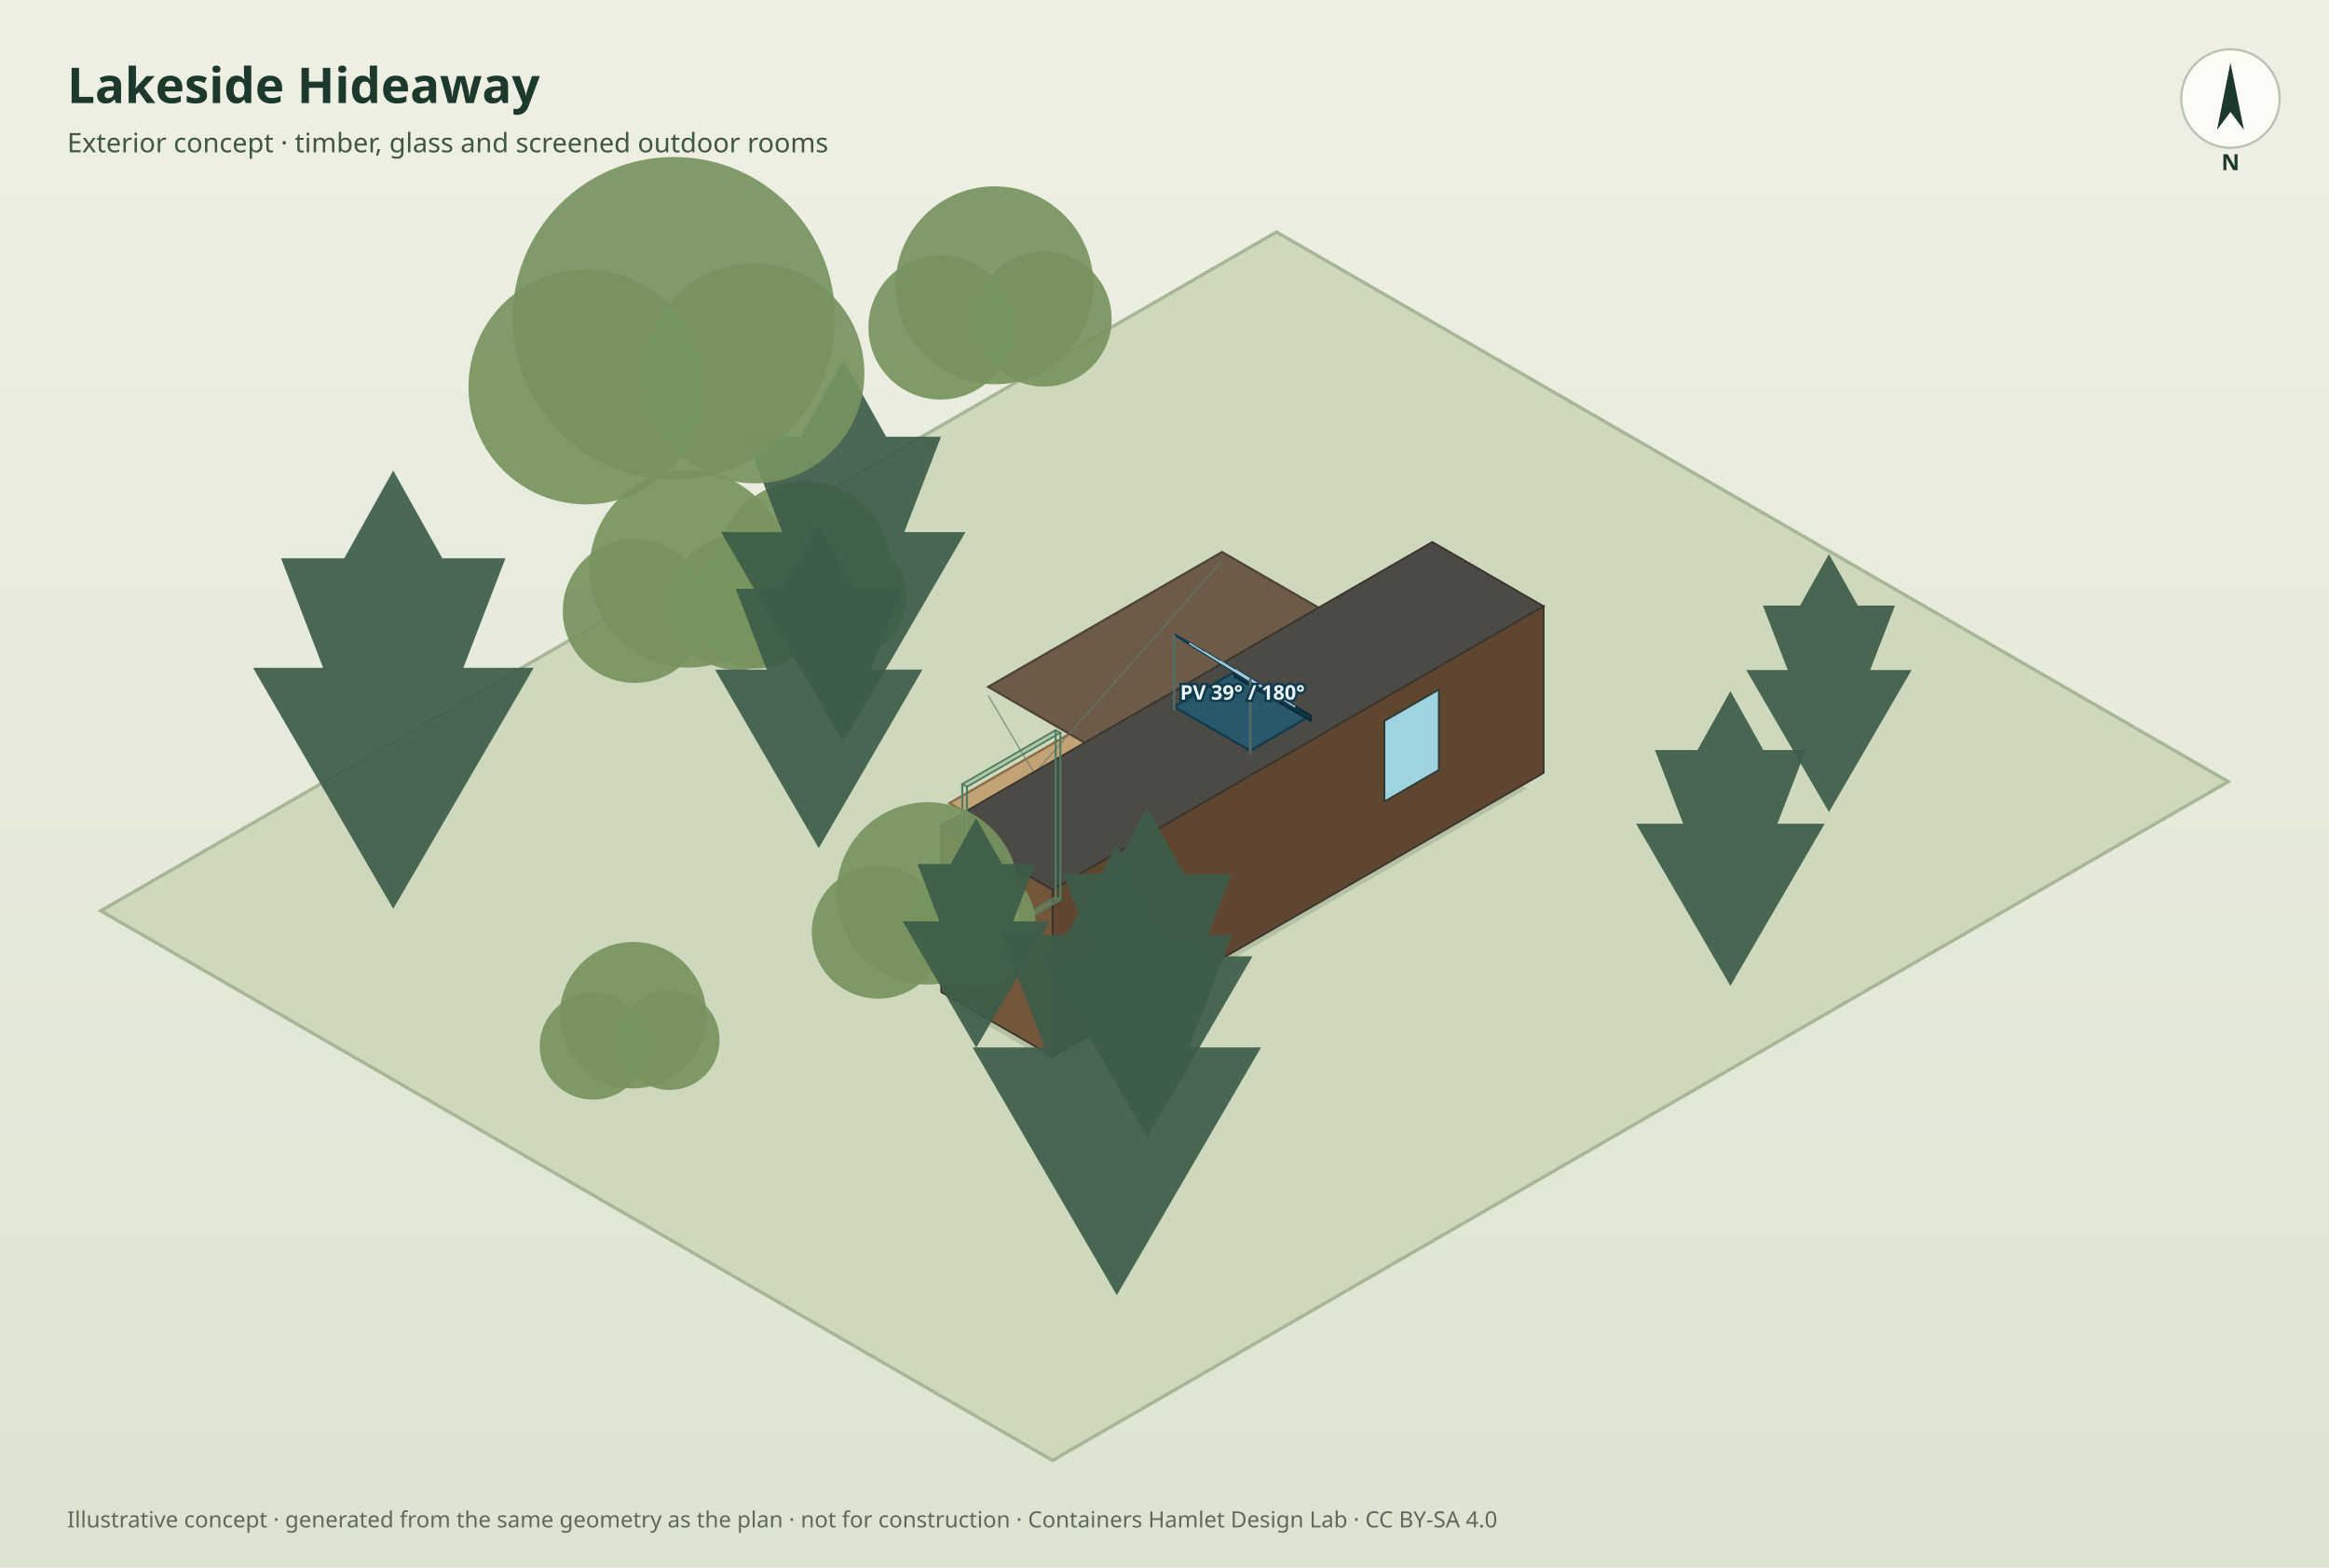
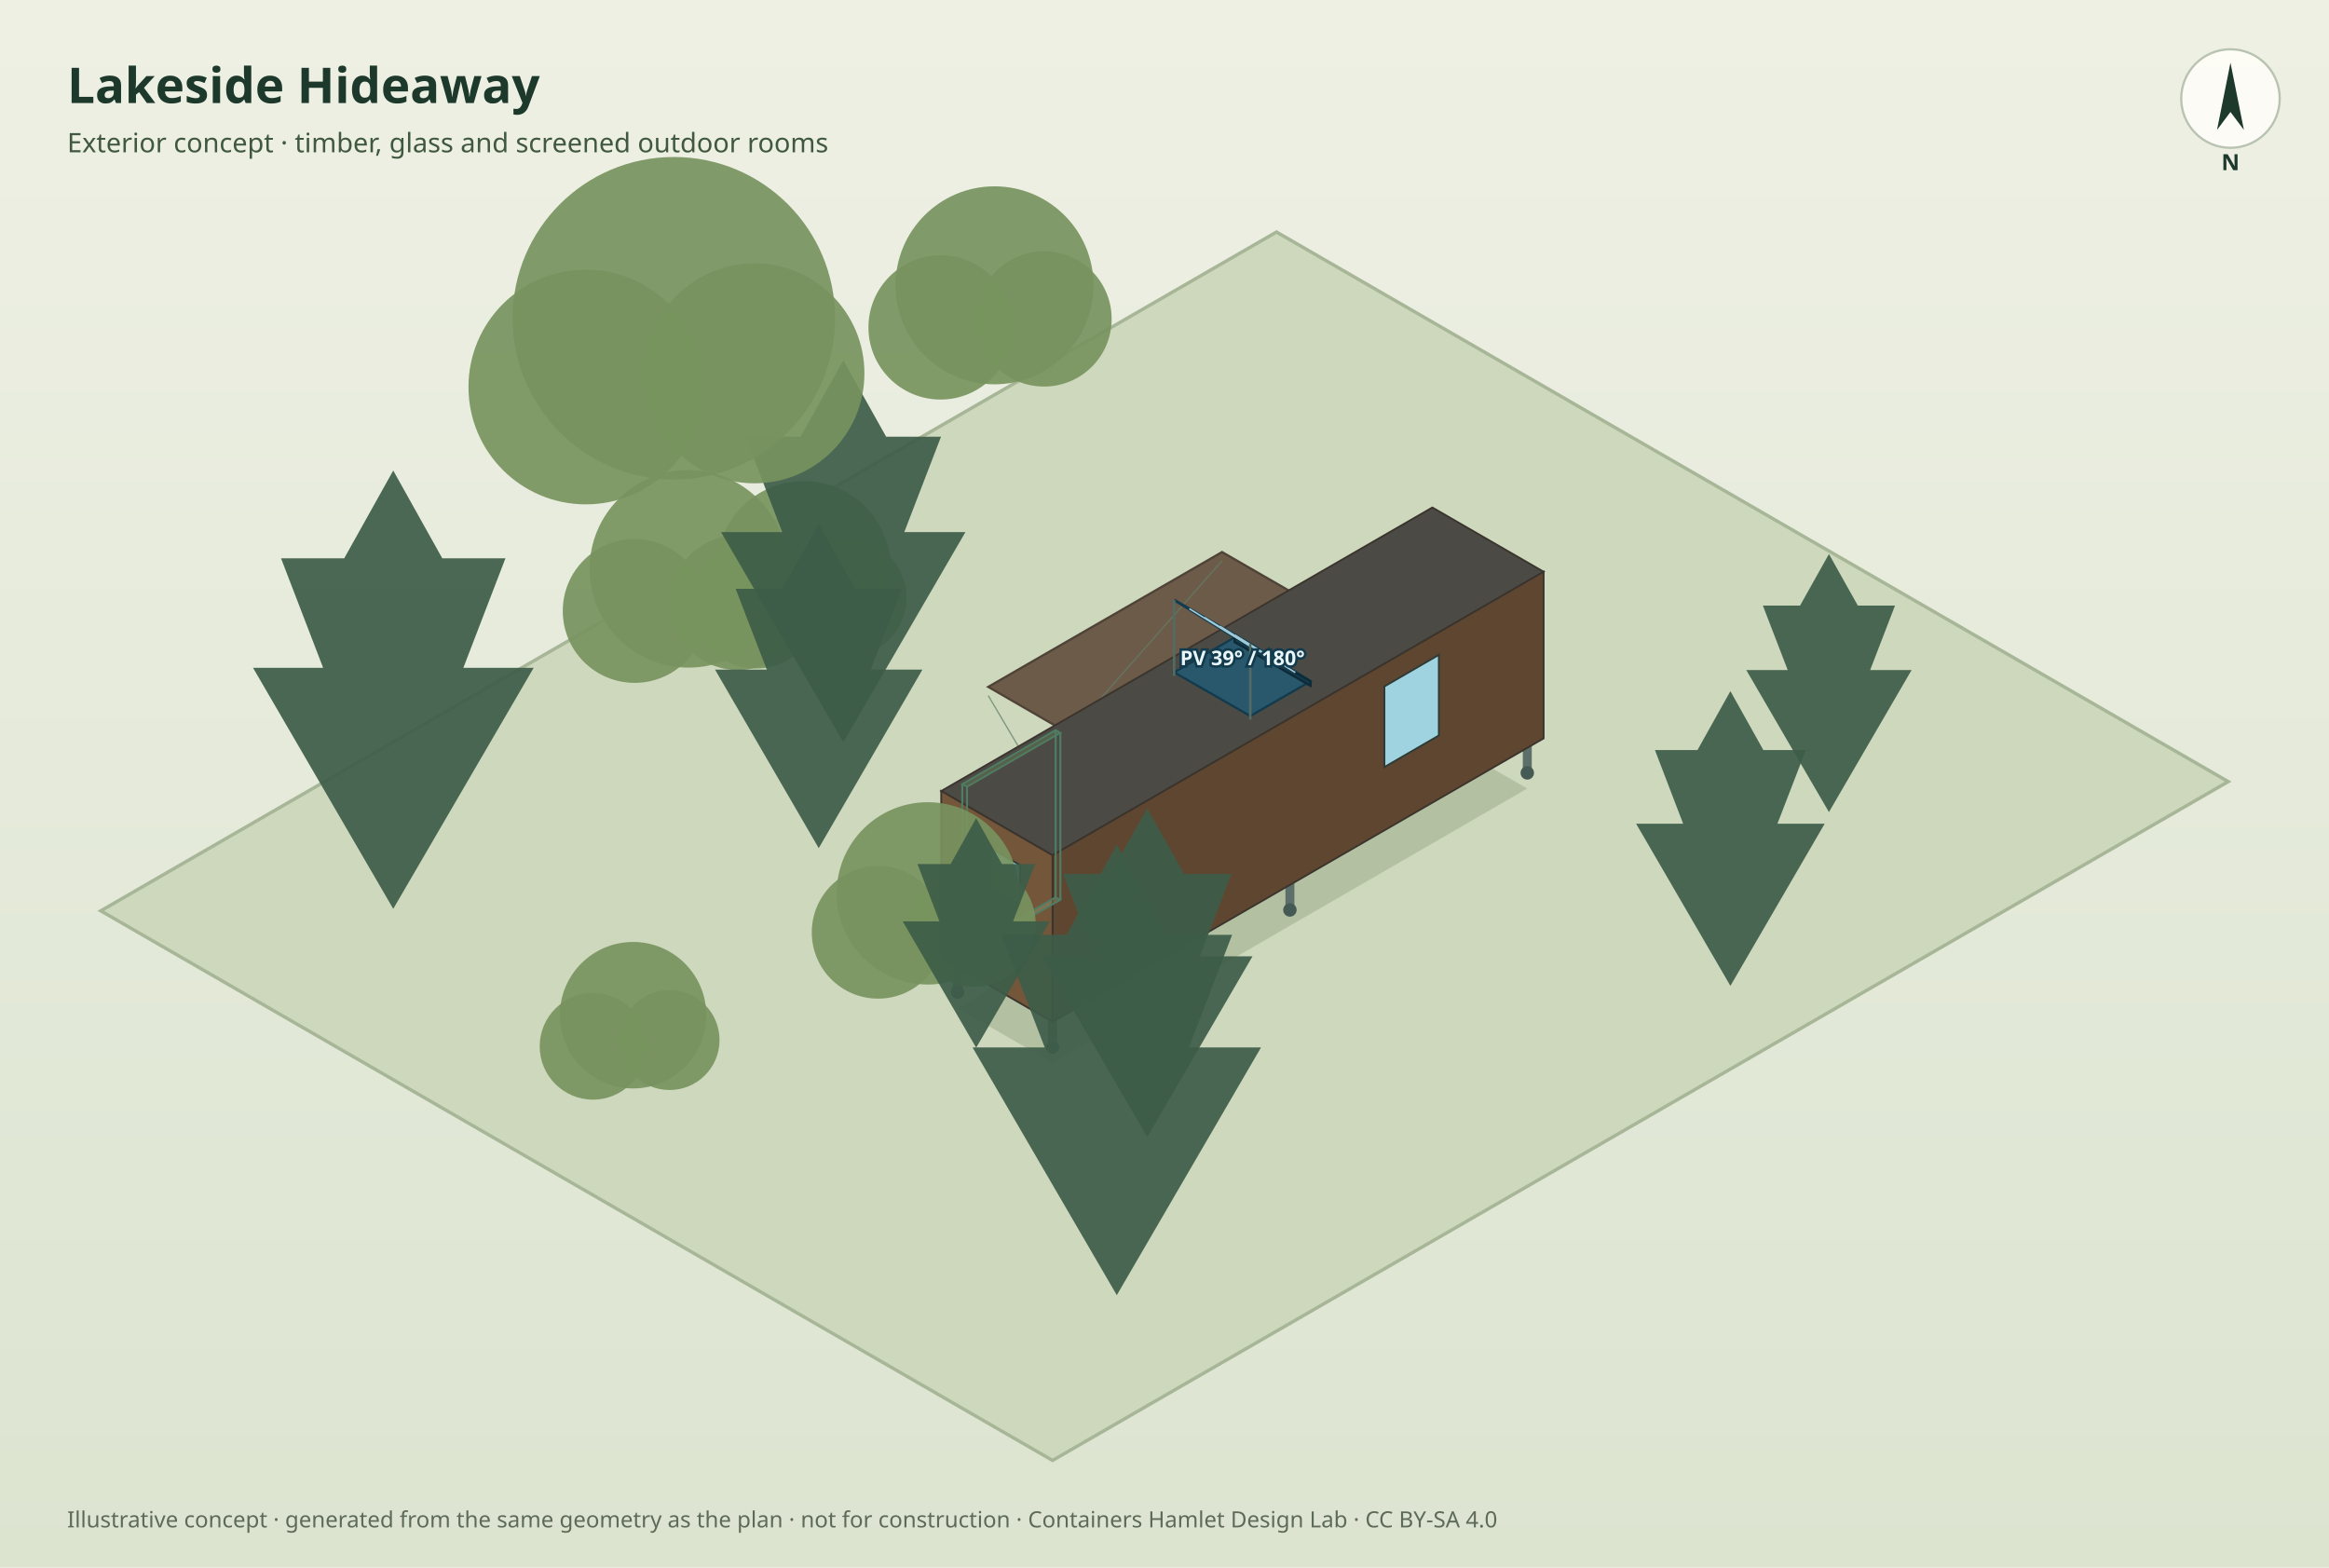
<svg xmlns="http://www.w3.org/2000/svg" viewBox="0 0 1040 700" role="img" aria-labelledby="concept-lakeside-hideaway-exterior-t concept-lakeside-hideaway-exterior-d">
  <defs>
    <linearGradient id="concept-lakeside-hideaway-exterior-sky" x1="0" y1="0" x2="0" y2="1">
      <stop offset="0" stop-color="#eef0e4" />
      <stop offset="1" stop-color="#dce4d0" />
    </linearGradient>
  </defs>
  <rect width="1040" height="700" fill="url(#concept-lakeside-hideaway-exterior-sky)" />
  <path d="M570 103.6L995 349L470 652.1L45 406.7Z" fill="#cdd8bc" stroke="#a8b698" stroke-width="1.5" />
  <g fill="#78935f" fill-opacity="0.92">
    <circle cx="358.9" cy="253.7" r="38.9" />
    <circle cx="337.7" cy="270.2" r="28.3" />
    <circle cx="378.3" cy="266.9" r="26.5" />
  </g>
  <g fill="#78935f" fill-opacity="0.92">
    <circle cx="307.4" cy="254" r="44.1" />
    <circle cx="283.4" cy="272.8" r="32.1" />
    <circle cx="329.5" cy="269.1" r="30.1" />
  </g>
  <g fill="#3d5d48" fill-opacity="0.92">
    <path d="M376.6 331.4L431.1 237.6L403.8 237.6L420.2 195L395.7 195L376.6 160.9L357.5 195L332.9 195L349.3 237.6L322 237.6Z" />
  </g>
  <g fill="#3d5d48" fill-opacity="0.92">
    <path d="M816.7 362.6L853.6 299.2L835.1 299.2L846.2 270.4L829.6 270.4L816.7 247.4L803.8 270.4L787.2 270.4L798.3 299.2L779.8 299.2Z" />
  </g>
  <g fill="#78935f" fill-opacity="0.92">
    <circle cx="300.9" cy="142.1" r="72" />
    <circle cx="261.6" cy="172.8" r="52.4" />
    <circle cx="336.9" cy="166.7" r="49.1" />
  </g>
  <g fill="#78935f" fill-opacity="0.92">
    <circle cx="444.1" cy="127.4" r="44.2" />
    <circle cx="420" cy="146.2" r="32.2" />
    <circle cx="466.2" cy="142.4" r="30.2" />
  </g>
  <path d="M545.7 308.4 441.3 368.7 424 358.6 528.3 298.4Z" fill="#c3a276" stroke="#8a6a44" stroke-width="1" />
  <path d="M597.9 338.6 493.5 398.8 441.3 368.7 545.7 308.4Z" fill="#b9976a" stroke="#806040" stroke-width="1" />
  <path d="M597.9 276.6 493.5 336.9 441.3 306.7 545.7 246.5Z" fill="#6d5b49" stroke="#4f4337" stroke-width="1" />
  <path d="M597.9 338.6L493.5 340.7" stroke="#5e8069" stroke-width="0.6" stroke-opacity="0.7" />
  <path d="M493.5 398.8L441.3 310.6" stroke="#5e8069" stroke-width="0.6" stroke-opacity="0.7" />
  <path d="M441.3 368.7L545.7 250.4" stroke="#5e8069" stroke-width="0.6" stroke-opacity="0.7" />
  <path d="M545.7 308.4L597.9 280.5" stroke="#5e8069" stroke-width="0.6" stroke-opacity="0.7" />
  <path d="M682 352.1 470 474.6 427.6 450.1 639.6 327.7Z" fill="#9eae8d" fill-opacity="0.55" />
-   <path d="M689.3 270.7 470 397.3 420.3 368.6 639.6 242Z" fill="#4b4a44" stroke="#3a342d" stroke-width="0.8" />
-   <path d="M689.3 345.1 470 471.7 470 397.3 689.3 270.7Z" fill="#5f4630" stroke="#3a342d" stroke-width="0.8" />
-   <path d="M470 471.7 420.3 443 420.3 368.6 470 397.3Z" fill="#74563a" stroke="#3a342d" stroke-width="0.8" />
-   <path d="M642.5 343.8 618.2 357.9 618.2 321.9 642.5 307.9Z" fill="#9fd3e0" stroke="#2d3a35" stroke-width="0.8" />
-   <path d="M455.5 419.7 441.6 411.7 441.6 393.7 455.5 401.7Z" fill="#9fd3e0" stroke="#2d3a35" stroke-width="0.8" />
-   <path d="M585.2 319.6 551.3 300 524.3 315.6 558.3 335.2Z" fill="#245a73" fill-opacity="0.85" stroke="#123b4d" stroke-width="1" />
-   <path d="M585.2 319.6 551.3 300 524.3 283.3 558.3 302.9Z" fill="#2f6d88" fill-opacity="0.9" stroke="#123b4d" stroke-width="1.2" />
-   <path d="M585.2 319.6 551.3 300 551.3 302.1 585.2 321.7Z" fill="#123b4d" stroke="#0d2a36" stroke-width="1" />
-   <line x1="578.4" y1="315.7" x2="551.5" y2="299" stroke="#9fc9d6" stroke-width="0.7" />
-   <line x1="571.6" y1="311.8" x2="544.7" y2="295.1" stroke="#9fc9d6" stroke-width="0.7" />
-   <line x1="564.9" y1="307.9" x2="537.9" y2="291.2" stroke="#9fc9d6" stroke-width="0.7" />
-   <line x1="558.1" y1="303.9" x2="531.1" y2="287.2" stroke="#9fc9d6" stroke-width="0.7" />
-   <line x1="524.3" y1="317.1" x2="524.3" y2="283.3" stroke="#536b63" stroke-width="1.1" />
-   <line x1="558.3" y1="336.7" x2="558.3" y2="302.9" stroke="#536b63" stroke-width="1.1" />
-   <text x="554.8" y="312.4" text-anchor="middle" font-family="system-ui, sans-serif" font-size="9" font-weight="800" fill="#eaf6f9" stroke="#123b4d" stroke-width="2.2" paint-order="stroke">PV 39° / 180°</text>
+   <line x1="682" y1="345.1" x2="682" y2="329.7" stroke="#5d6f6a" stroke-width="4" />
+   <circle cx="682" cy="345.1" r="3" fill="#455955" />
+   <line x1="470" y1="467.5" x2="470" y2="452.1" stroke="#5d6f6a" stroke-width="4" />
+   <circle cx="470" cy="467.5" r="3" fill="#455955" />
+   <line x1="427.6" y1="443" x2="427.6" y2="427.6" stroke="#5d6f6a" stroke-width="4" />
+   <circle cx="427.6" cy="443" r="3" fill="#455955" />
+   <line x1="639.6" y1="320.6" x2="639.6" y2="305.2" stroke="#5d6f6a" stroke-width="4" />
+   <circle cx="639.6" cy="320.6" r="3" fill="#455955" />
+   <line x1="576" y1="406.3" x2="576" y2="390.9" stroke="#5d6f6a" stroke-width="4" />
+   <circle cx="576" cy="406.3" r="3" fill="#455955" />
+   <line x1="533.6" y1="381.8" x2="533.6" y2="366.4" stroke="#5d6f6a" stroke-width="4" />
+   <circle cx="533.6" cy="381.8" r="3" fill="#455955" />
+   <path d="M689.3 255.3 470 381.9 420.3 353.2 639.6 226.6Z" fill="#4b4a44" stroke="#3a342d" stroke-width="0.8" />
+   <path d="M689.3 329.7 470 456.3 470 381.9 689.3 255.3Z" fill="#5f4630" stroke="#3a342d" stroke-width="0.8" />
+   <path d="M470 456.3 420.3 427.6 420.3 353.2 470 381.9Z" fill="#74563a" stroke="#3a342d" stroke-width="0.8" />
+   <path d="M642.5 328.4 618.2 342.5 618.2 306.5 642.5 292.4Z" fill="#9fd3e0" stroke="#2d3a35" stroke-width="0.8" />
+   <path d="M455.5 404.3 441.6 396.2 441.6 378.3 455.5 386.3Z" fill="#9fd3e0" stroke="#2d3a35" stroke-width="0.8" />
+   <path d="M585.2 304.2 551.3 284.6 524.3 300.2 558.3 319.7Z" fill="#245a73" fill-opacity="0.85" stroke="#123b4d" stroke-width="1" />
+   <path d="M585.2 304.2 551.3 284.6 524.3 267.9 558.3 287.5Z" fill="#2f6d88" fill-opacity="0.9" stroke="#123b4d" stroke-width="1.2" />
+   <path d="M585.2 304.2 551.3 284.6 551.3 286.7 585.2 306.2Z" fill="#123b4d" stroke="#0d2a36" stroke-width="1" />
+   <line x1="578.4" y1="300.3" x2="551.5" y2="283.6" stroke="#9fc9d6" stroke-width="0.7" />
+   <line x1="571.6" y1="296.3" x2="544.7" y2="279.6" stroke="#9fc9d6" stroke-width="0.7" />
+   <line x1="564.9" y1="292.4" x2="537.9" y2="275.7" stroke="#9fc9d6" stroke-width="0.7" />
+   <line x1="558.1" y1="288.5" x2="531.1" y2="271.8" stroke="#9fc9d6" stroke-width="0.7" />
+   <line x1="524.3" y1="301.7" x2="524.3" y2="267.9" stroke="#536b63" stroke-width="1.1" />
+   <line x1="558.3" y1="321.3" x2="558.3" y2="287.5" stroke="#536b63" stroke-width="1.1" />
+   <text x="554.8" y="297" text-anchor="middle" font-family="system-ui, sans-serif" font-size="9" font-weight="800" fill="#eaf6f9" stroke="#123b4d" stroke-width="2.2" paint-order="stroke">PV 39° / 180°</text>
  <path d="M473.5 401.8 431.8 425.9 429.7 424.7 471.4 400.6Z" fill="#9ab886" fill-opacity="0.3" stroke="#4f7d64" stroke-width="0.8" />
  <path d="M473.5 327.2 431.8 351.3 429.7 350.1 471.4 326Z" fill="#6f9d5b" fill-opacity="0.28" stroke="#4f7d64" stroke-width="0.8" />
  <path d="M473.5 401.8L473.5 327.2" stroke="#4f7d64" stroke-width="0.9" />
  <path d="M431.8 425.9L431.8 351.3" stroke="#4f7d64" stroke-width="0.9" />
  <path d="M429.7 424.7L429.7 350.1" stroke="#4f7d64" stroke-width="0.9" />
  <path d="M471.4 400.6L471.4 326" stroke="#4f7d64" stroke-width="0.9" />
  <g fill="#78935f" fill-opacity="0.92">
    <circle cx="282.7" cy="453.3" r="32.7" />
    <circle cx="264.8" cy="467.2" r="23.8" />
    <circle cx="299" cy="464.4" r="22.3" />
  </g>
  <g fill="#78935f" fill-opacity="0.92">
    <circle cx="414.3" cy="398.9" r="40.7" />
    <circle cx="392.1" cy="416.3" r="29.6" />
    <circle cx="434.7" cy="412.8" r="27.8" />
  </g>
  <g fill="#3d5d48" fill-opacity="0.92">
    <path d="M498.7 578.3L563.1 467.7L530.9 467.7L550.2 417.4L521.2 417.4L498.7 377.2L476.2 417.4L447.2 417.4L466.5 467.7L434.3 467.7Z" />
  </g>
  <g fill="#3d5d48" fill-opacity="0.92">
    <path d="M435.9 467.8L468.8 411.4L452.4 411.4L462.2 385.8L447.4 385.8L435.9 365.3L424.5 385.8L409.7 385.8L419.5 411.4L403.1 411.4Z" />
  </g>
  <g fill="#3d5d48" fill-opacity="0.92">
    <path d="M365.6 378.7L411.9 299L388.8 299L402.7 262.9L381.8 262.9L365.6 233.9L349.4 262.9L328.5 262.9L342.4 299L319.3 299Z" />
  </g>
  <g fill="#3d5d48" fill-opacity="0.92">
    <path d="M772.7 440.2L814.8 367.8L793.7 367.8L806.4 334.9L787.4 334.9L772.7 308.6L758 334.9L739 334.9L751.6 367.8L730.6 367.8Z" />
  </g>
  <g fill="#3d5d48" fill-opacity="0.92">
    <path d="M175.6 405.8L238.3 298.2L206.9 298.2L225.7 249.3L197.5 249.3L175.6 210.1L153.7 249.3L125.5 249.3L144.3 298.2L113 298.2Z" />
  </g>
  <g fill="#3d5d48" fill-opacity="0.92">
    <path d="M512.3 507.7L559.3 427L535.8 427L549.9 390.2L528.7 390.2L512.3 360.9L495.8 390.2L474.7 390.2L488.8 427L465.3 427Z" />
  </g>
  <text x="30" y="46" font-family="system-ui, sans-serif" font-size="22" font-weight="800" fill="#1d392c">Lakeside Hideaway</text>
  <text x="30" y="68" font-family="system-ui, sans-serif" font-size="12" fill="#40583f">Exterior concept · timber, glass and screened outdoor rooms</text>
  <g aria-hidden="true">
    <circle cx="996" cy="44" r="22" fill="#fffdf7" fill-opacity="0.9" stroke="#b9c3b2" />
    <path d="M996 28l6 30l-6 -8l-6 8z" fill="#1d392c" />
    <text x="996" y="76" text-anchor="middle" font-size="10" font-weight="700" font-family="system-ui, sans-serif" fill="#1d392c">N</text>
  </g>
  <text x="30" y="682" font-family="system-ui, sans-serif" font-size="10" fill="#5e6a58">Illustrative concept · generated from the same geometry as the plan · not for construction · Containers Hamlet Design Lab · CC BY-SA 4.0</text>
</svg>
